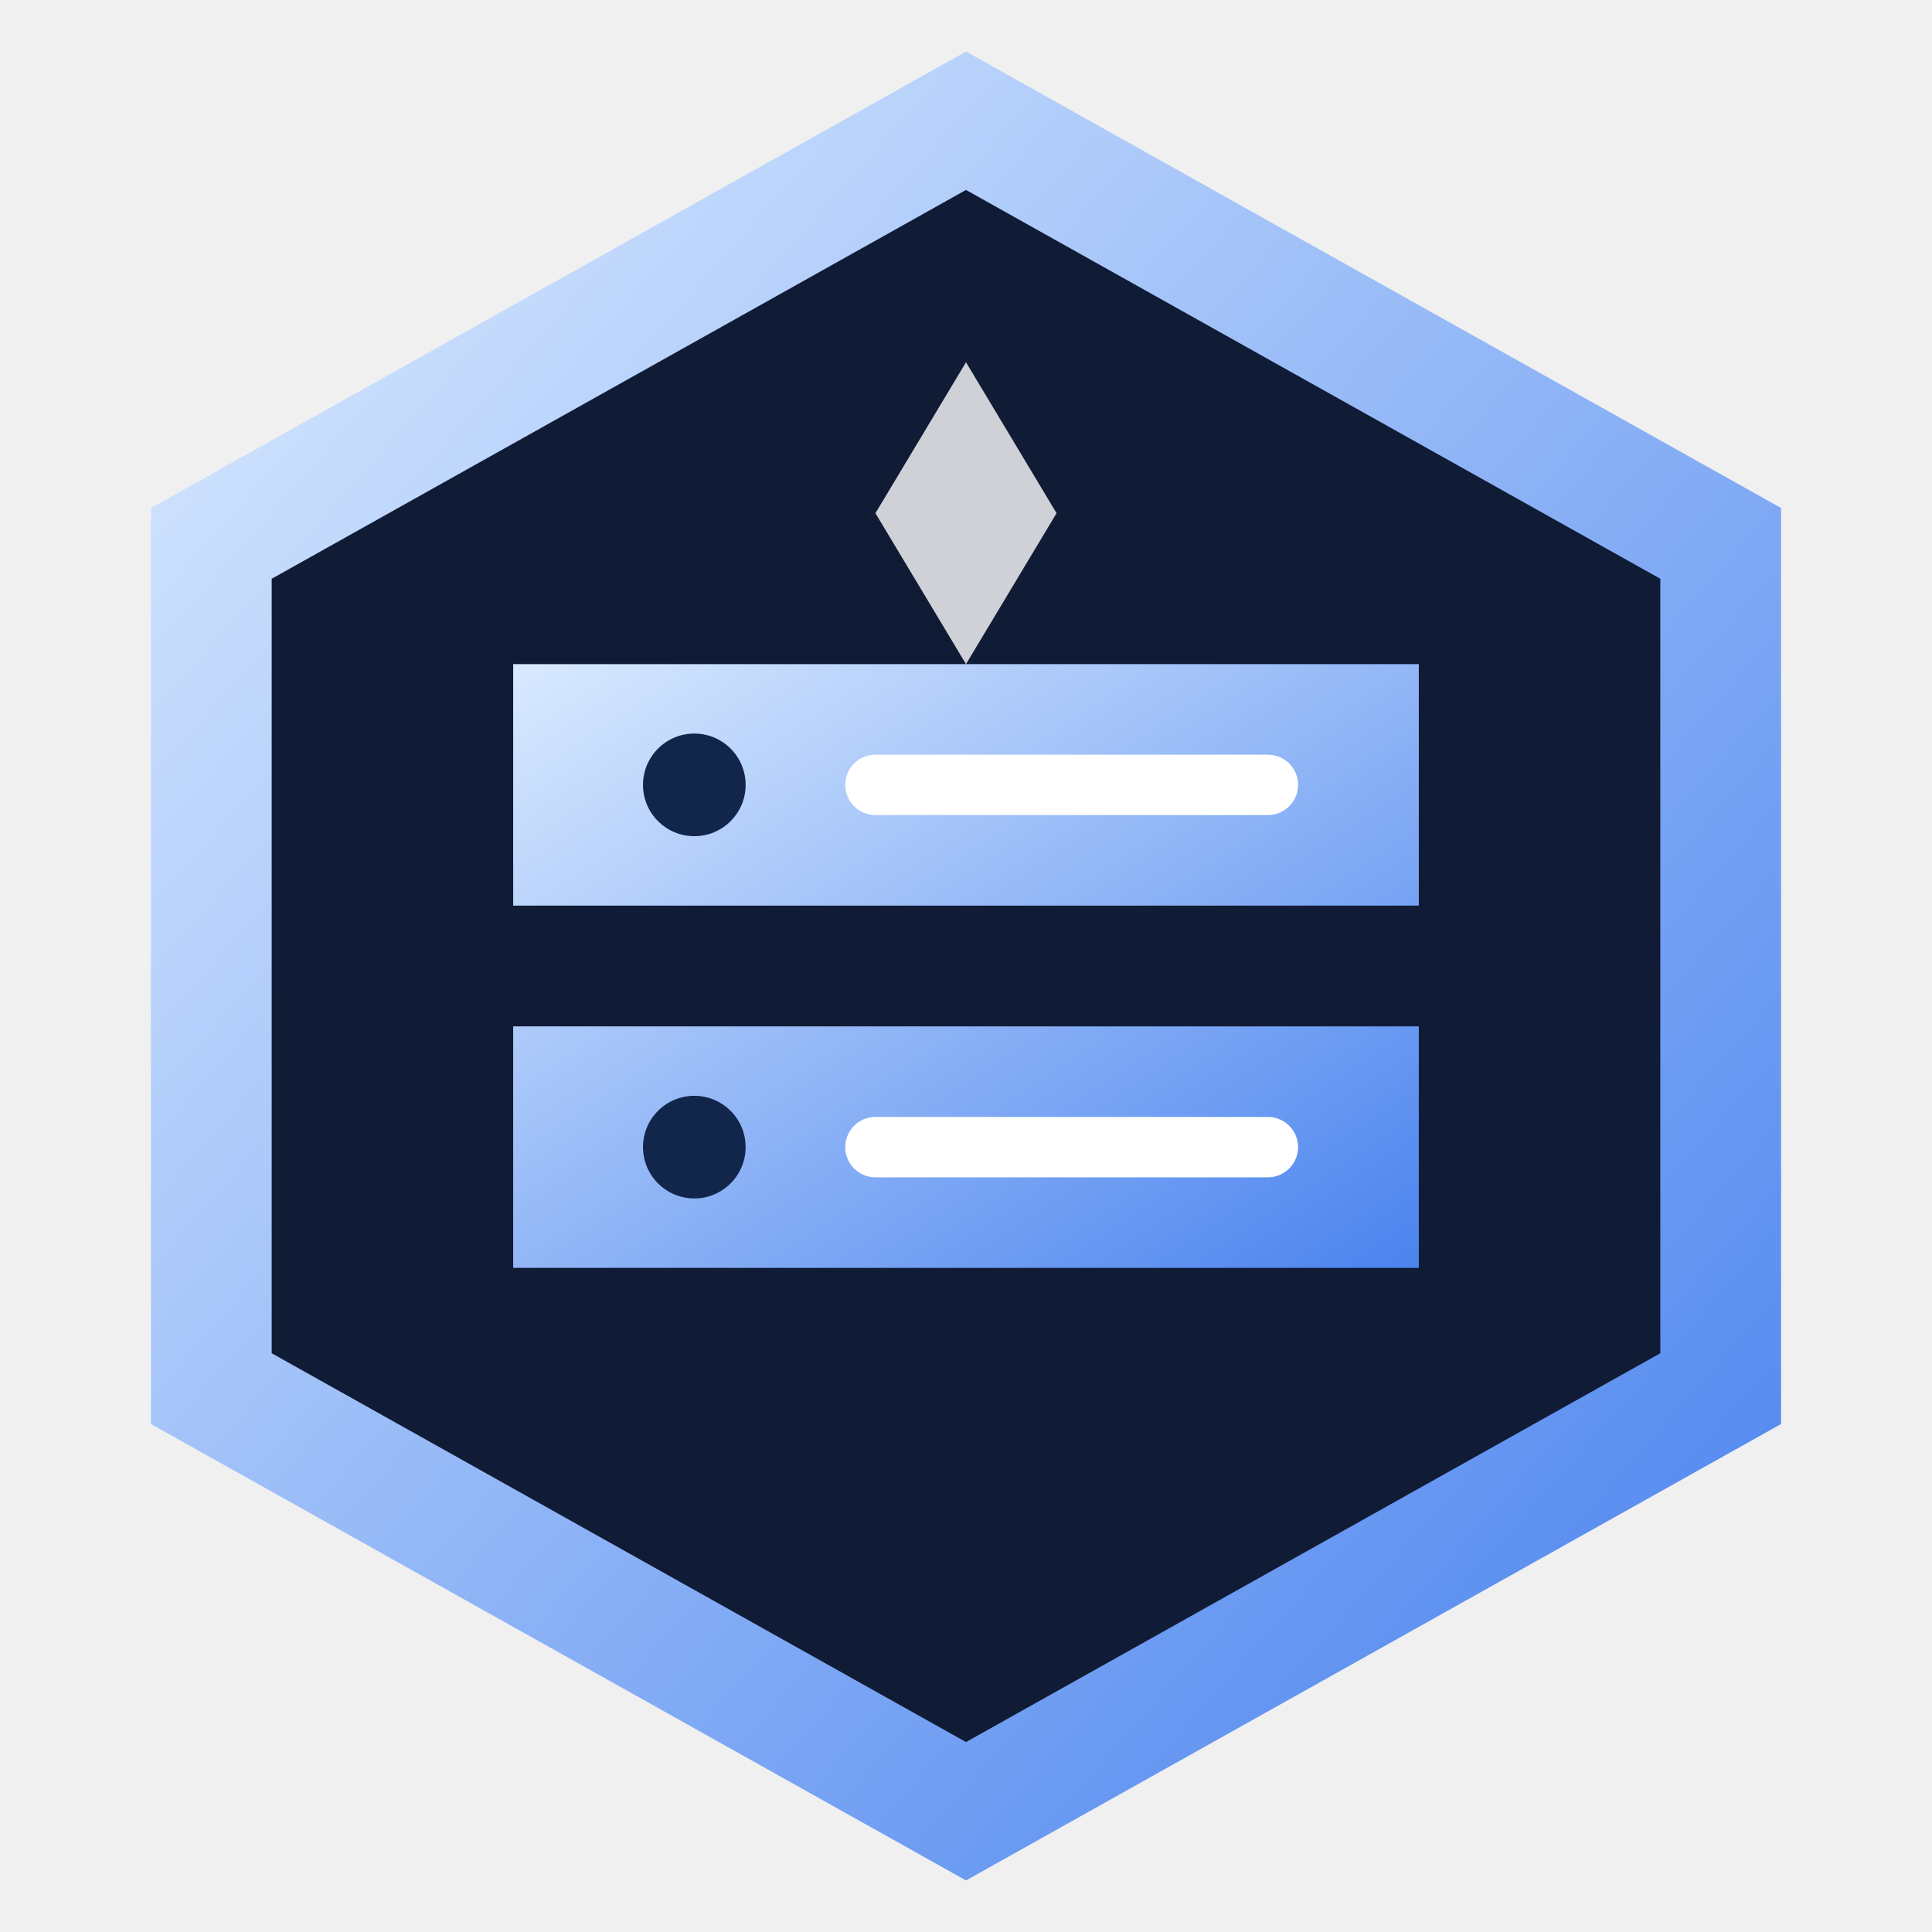
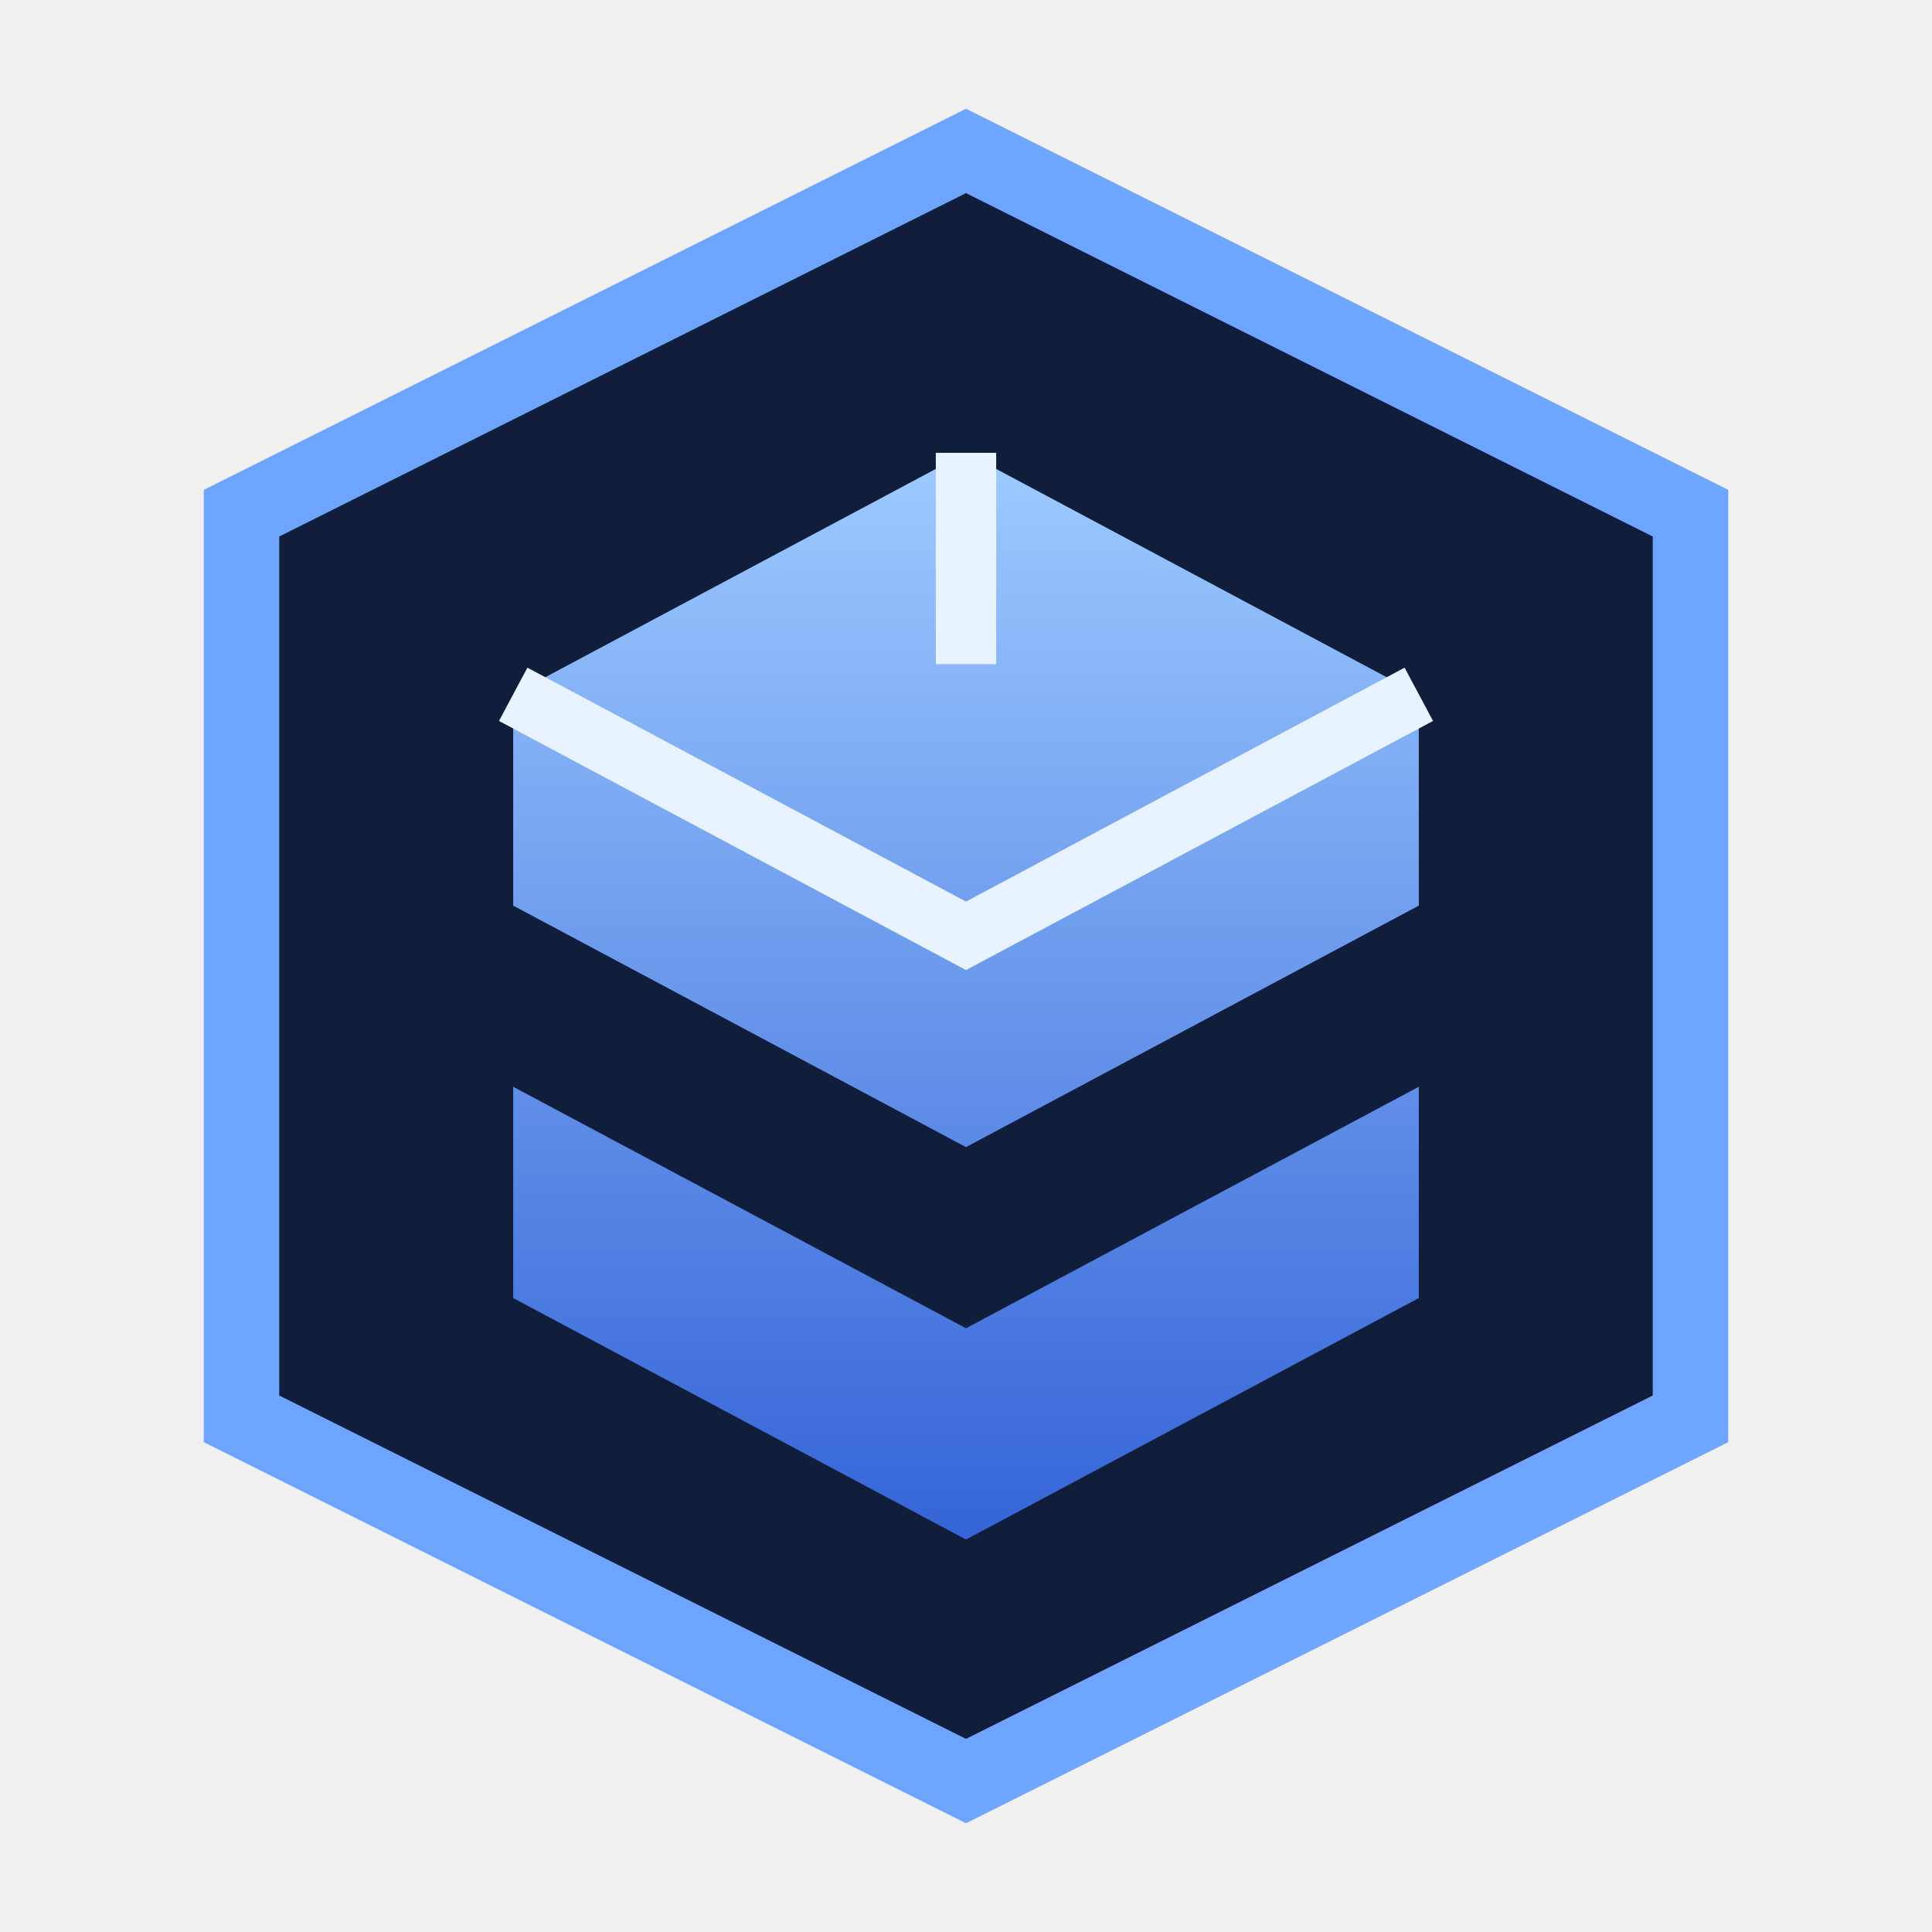
<svg xmlns="http://www.w3.org/2000/svg" viewBox="0 0 64 64">
  <defs>
-     <linearGradient id="b" x1="0" y1="0" x2="1" y2="1">
-       <stop stop-color="#d9eaff" />
-       <stop offset="1" stop-color="#4b83ee" />
+     <linearGradient id="g" x2="0" y2="1">
+       <stop stop-color="#9dcaff" />
+       <stop offset="1" stop-color="#3564d8" />
    </linearGradient>
  </defs>
-   <path d="M32 4 57 18v28L32 60 7 46V18z" fill="#101b35" stroke="url(#b)" stroke-width="4" />
-   <path d="M17 22h30v8H17zm0 12h30v8H17z" fill="url(#b)" />
-   <g fill="#12264b">
-     <circle cx="23" cy="26" r="1.7" />
-     <circle cx="23" cy="38" r="1.7" />
-   </g>
-   <path d="M29 26h13M29 38h13" stroke="#fff" stroke-width="2" stroke-linecap="round" />
-   <path d="m32 12 3 5-3 5-3-5z" fill="#fff" opacity=".8" />
+   <path d="M8 17 32 5l24 12v30L32 59 8 47z" fill="#101d3b" stroke="#6da5ff" stroke-width="2.5" />
+   <path d="m17 23 15-8 15 8v7l-15 8-15-8zm0 13 15 8 15-8v7l-15 8-15-8z" fill="url(#g)" />
+   <path d="m32 15 0 7m-15 1 15 8 15-8" fill="none" stroke="#e8f3ff" stroke-width="2" />
</svg>
